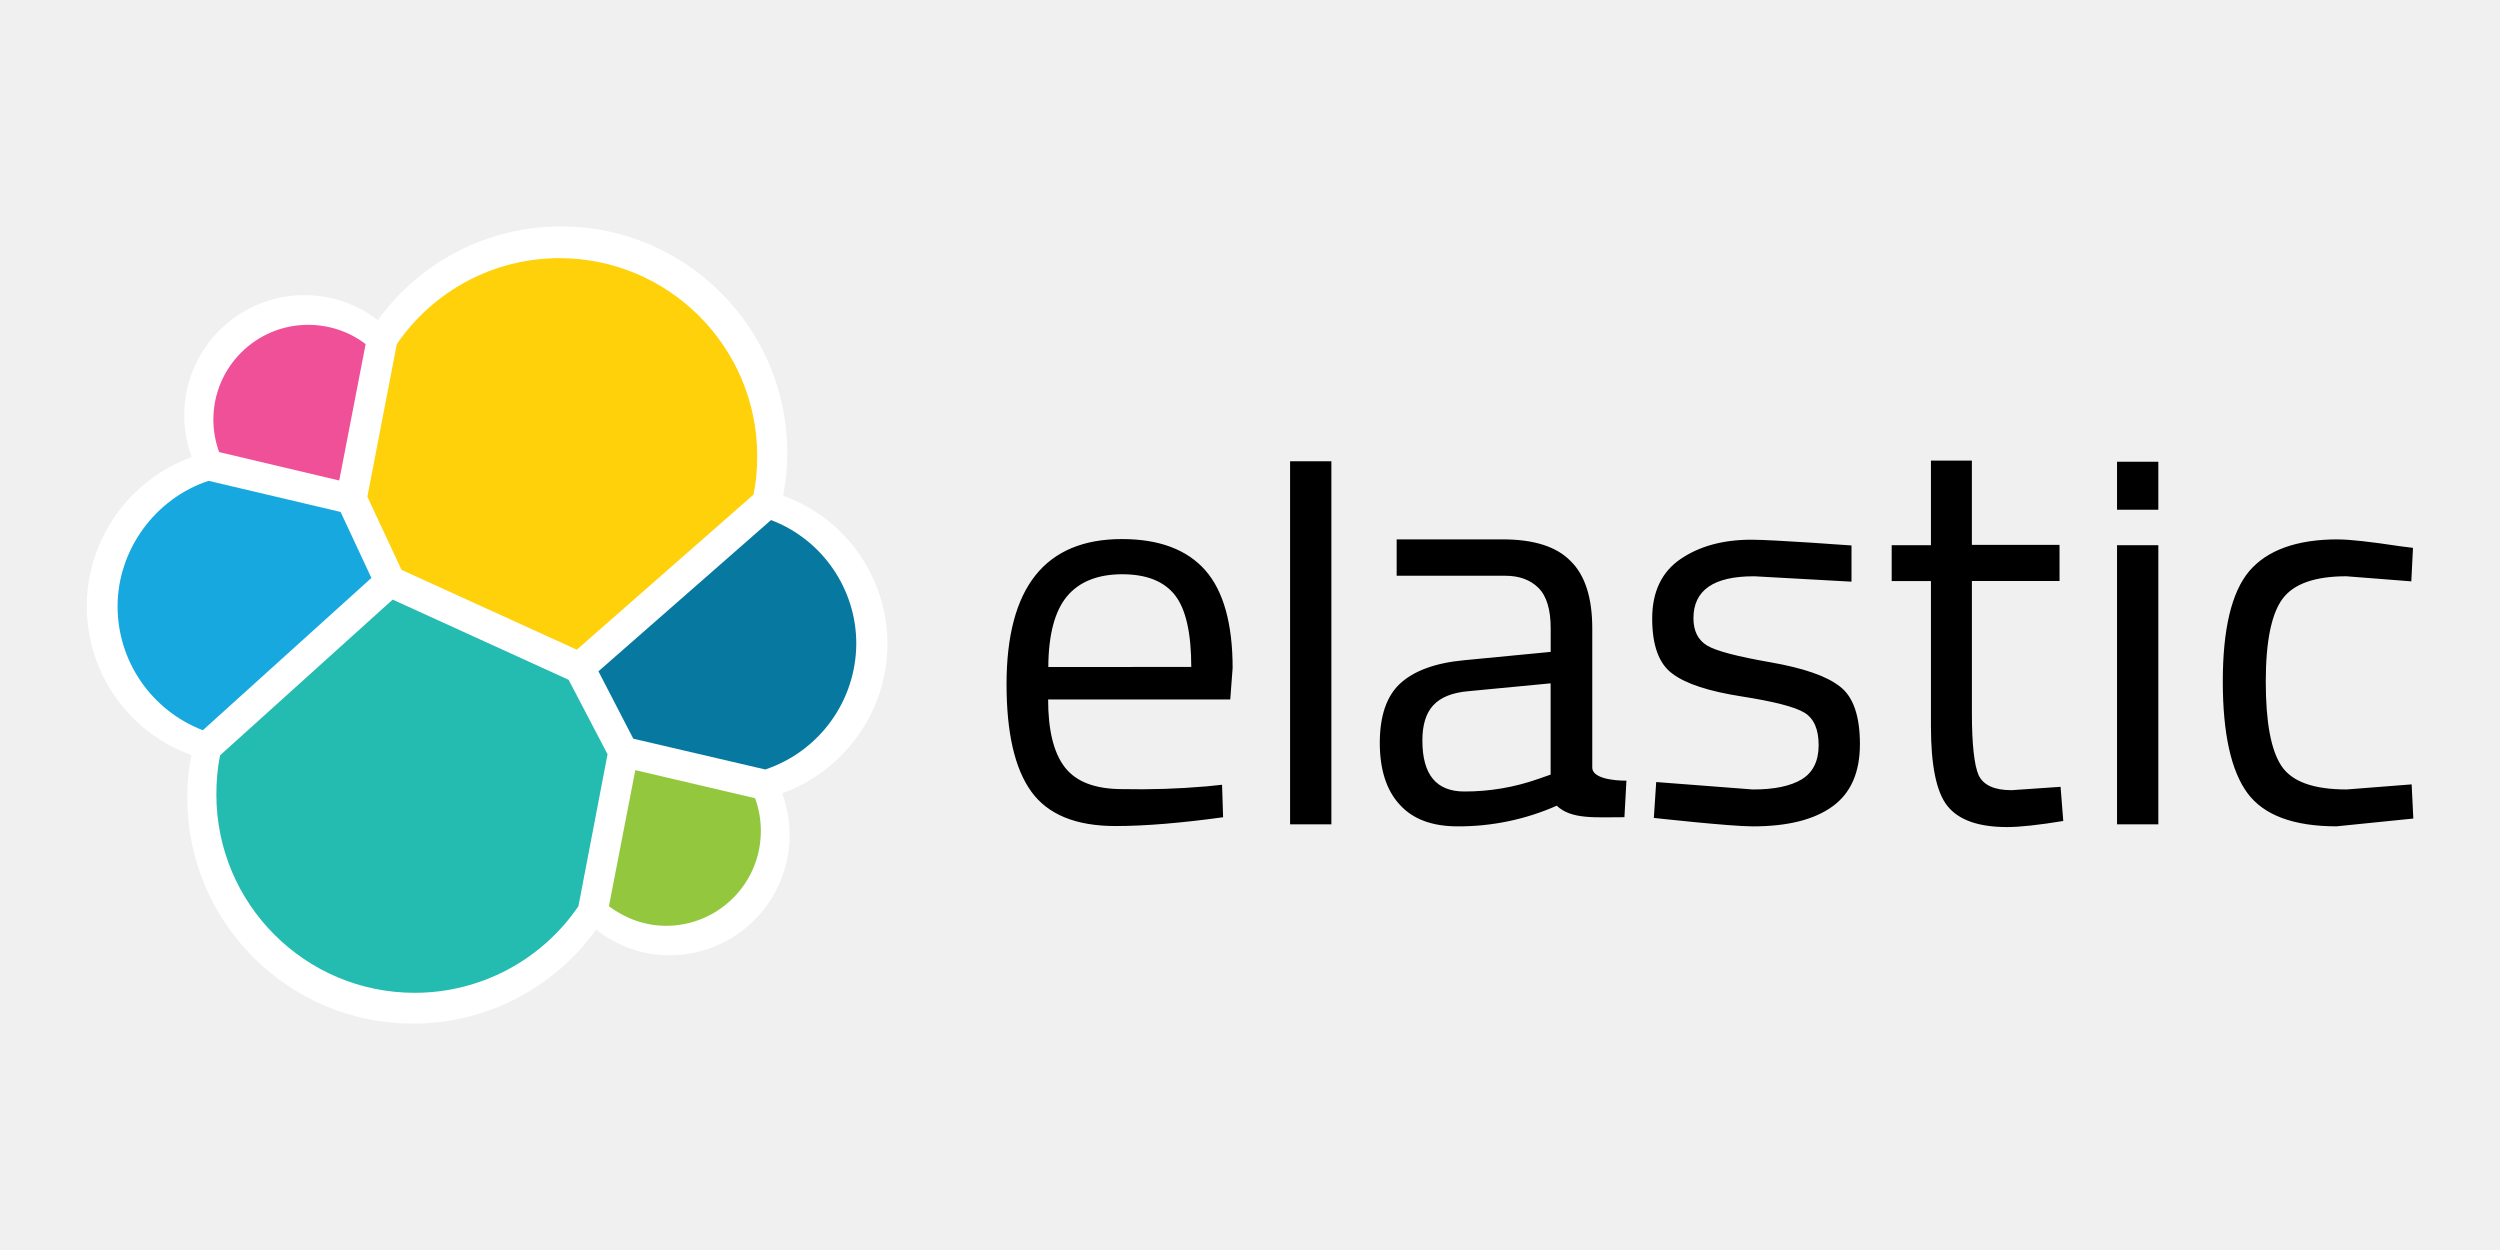
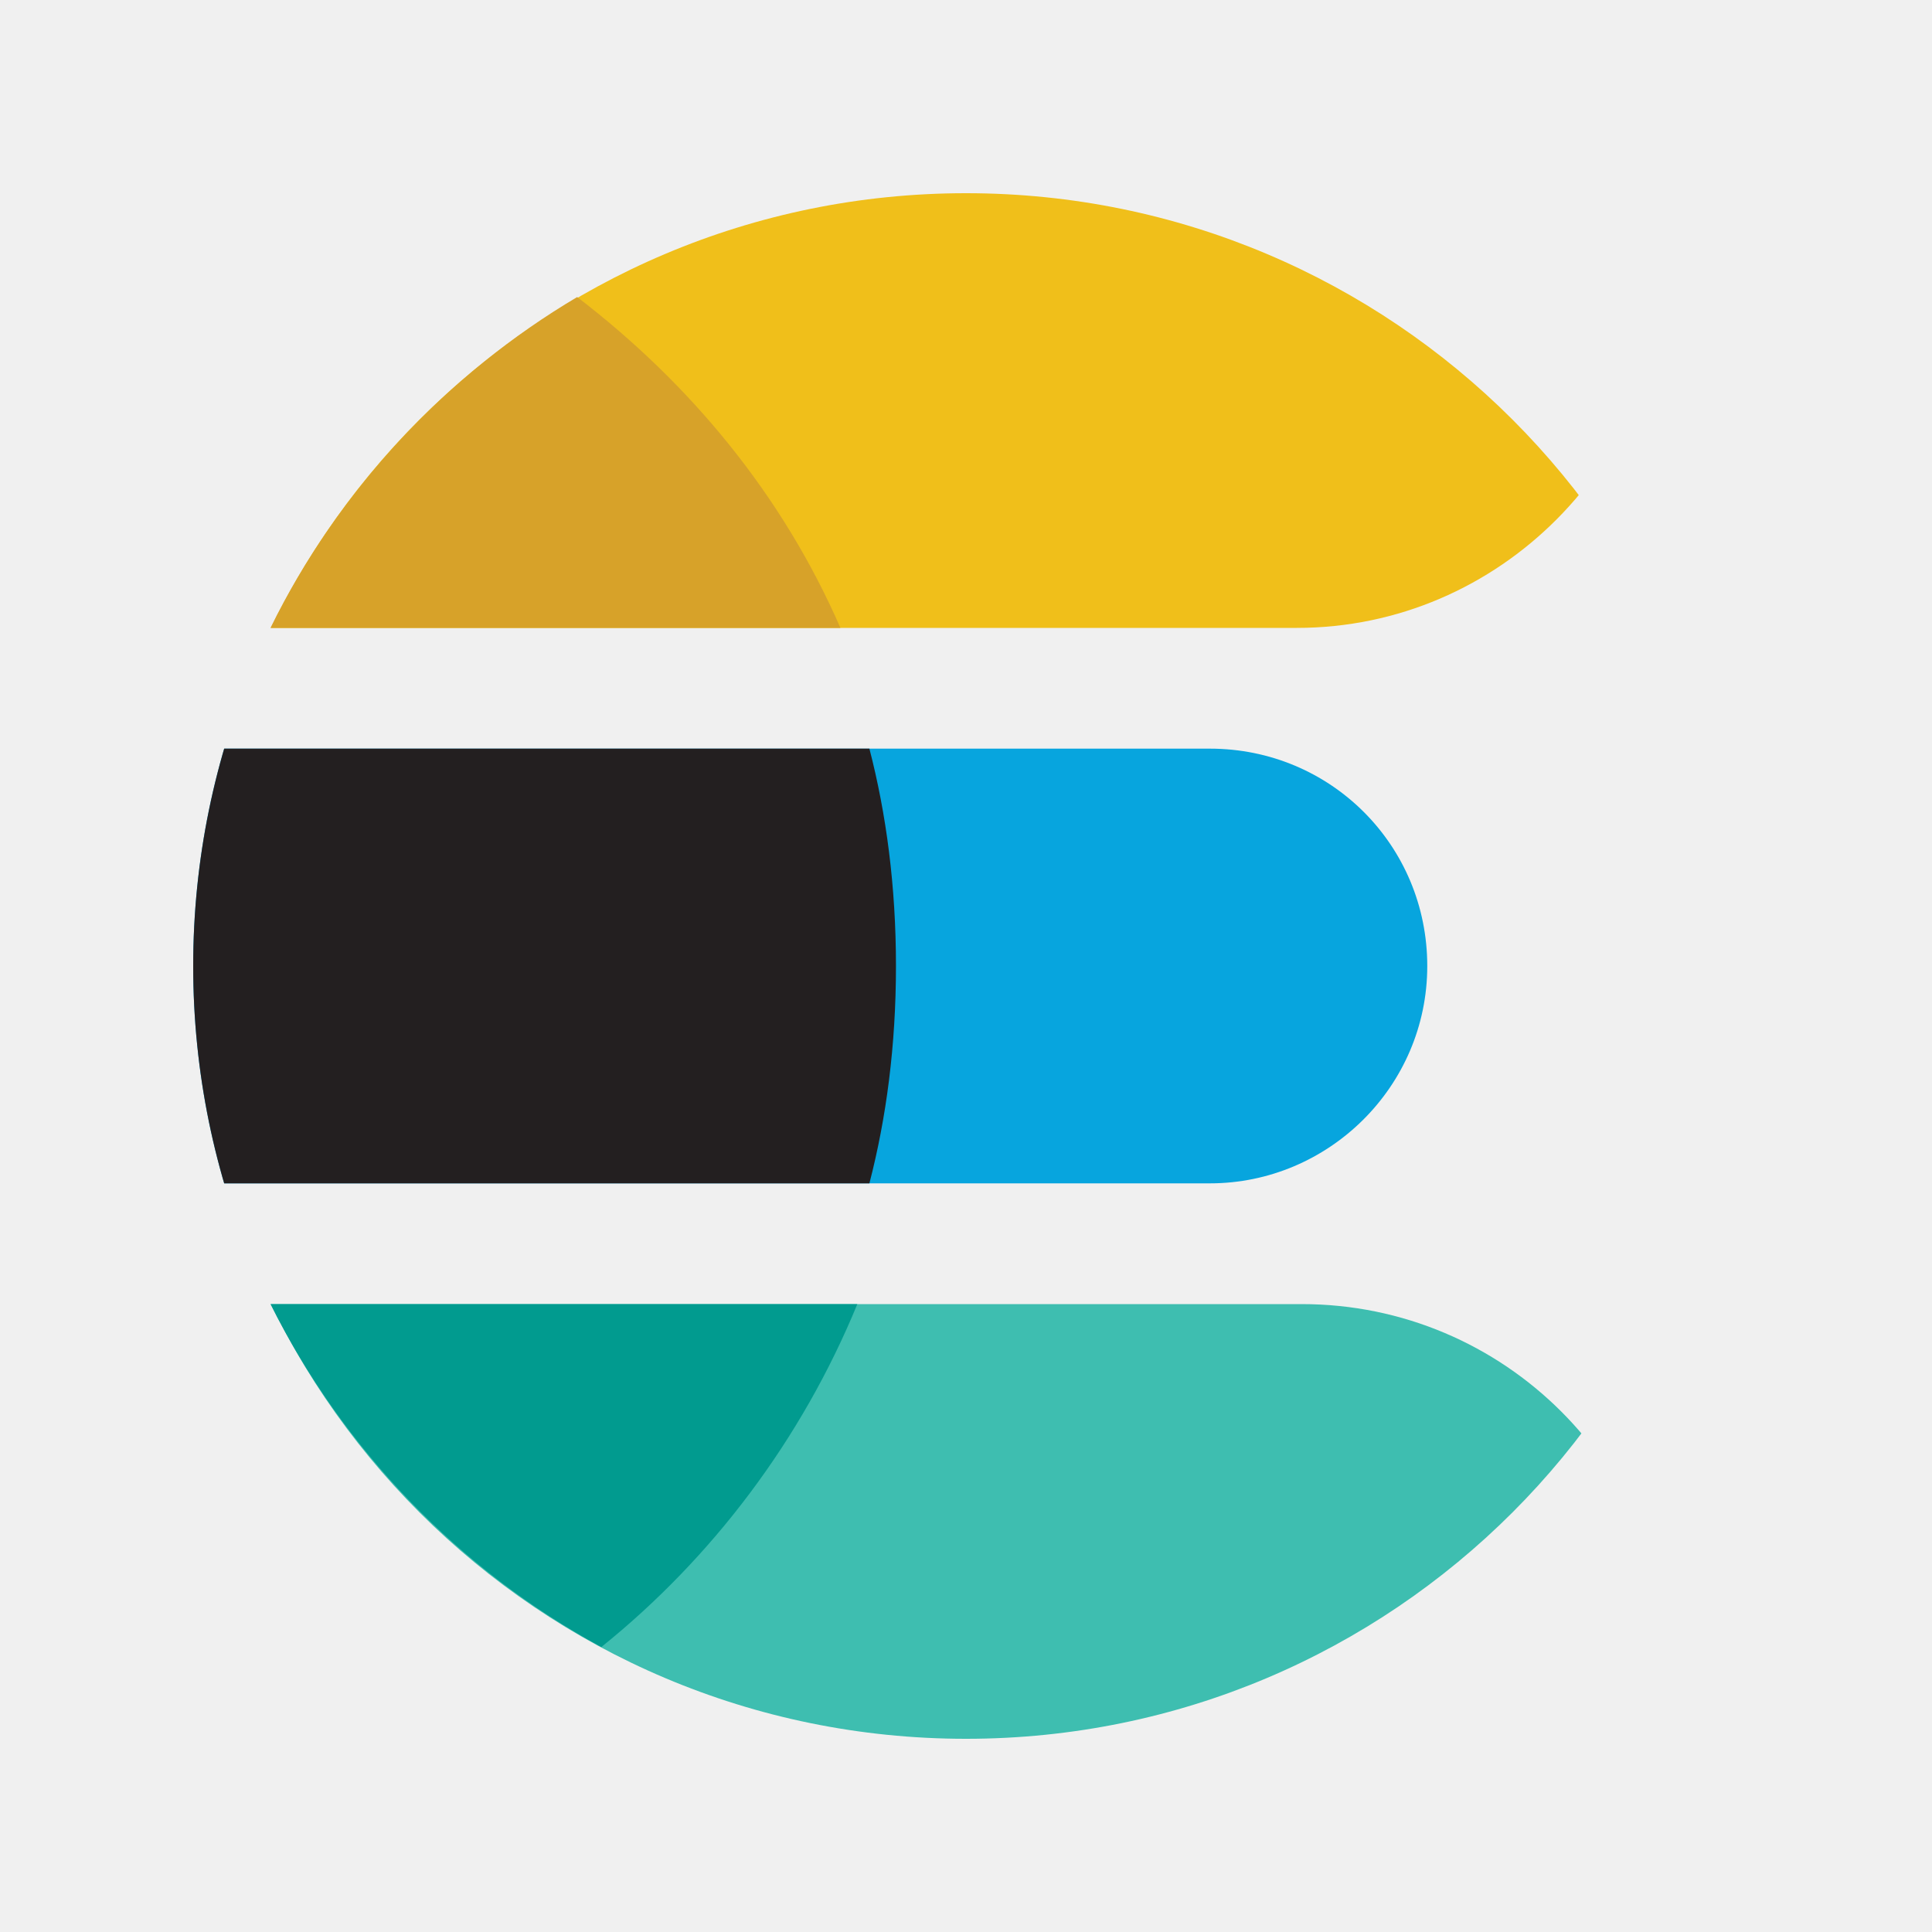
- <svg xmlns="http://www.w3.org/2000/svg" width="120" height="60">
-   <path d="M42.596 30.926a7.56 7.56 0 0 0-5.003-7.13c.13-.68.195-1.37.195-2.063 0-5.993-4.873-10.866-10.85-10.866-3.508 0-6.757 1.673-8.803 4.5-1.007-.78-2.24-1.202-3.525-1.202a5.77 5.77 0 0 0-5.766 5.766c0 .698.13 1.38.357 2.014-2.99 1.072-5.035 3.947-5.035 7.147a7.58 7.58 0 0 0 5.019 7.147A10.83 10.83 0 0 0 8.99 38.3c0 5.977 4.857 10.834 10.834 10.834a10.8 10.8 0 0 0 8.787-4.515c1.007.796 2.24 1.234 3.525 1.234a5.77 5.77 0 0 0 5.766-5.766c0-.698-.13-1.38-.357-2.014 2.99-1.072 5.05-3.947 5.05-7.147" fill="#fff" />
-   <path d="M19.272 27.352l8.414 3.833 8.48-7.44c.13-.617.18-1.218.18-1.868a9.5 9.5 0 0 0-9.486-9.486c-3.135 0-6.042 1.543-7.813 4.126l-1.413 7.325z" fill="#fed10a" />
-   <path d="M10.566 36.253c-.13.617-.18 1.25-.18 1.9a9.52 9.52 0 0 0 9.518 9.502 9.51 9.51 0 0 0 7.861-4.158l1.397-7.293-1.868-3.573-8.446-3.85z" fill="#24bbb1" />
-   <path d="M10.517 21.7l5.766 1.364 1.267-6.546c-.78-.6-1.754-.926-2.76-.926a4.55 4.55 0 0 0-4.548 4.548c0 .536.097 1.072.276 1.56" fill="#ef5098" />
-   <path d="M10.014 23.08c-2.566.845-4.37 3.313-4.37 6.026 0 2.648 1.64 5.003 4.093 5.945l8.09-7.31-1.478-3.167z" fill="#17a8e0" />
-   <path d="M29.228 43.497c.796.6 1.754.942 2.745.942a4.55 4.55 0 0 0 4.548-4.548 4.59 4.59 0 0 0-.276-1.576l-5.75-1.348z" fill="#93c83e" />
-   <path d="M30.398 35.457l6.335 1.478a6.4 6.4 0 0 0 4.369-6.042c0-2.63-1.64-5.003-4.093-5.93l-8.284 7.26z" fill="#0779a1" />
-   <path d="M57.896 37.748l.763-.08.05 1.56c-2.014.276-3.736.422-5.165.422-1.9 0-3.248-.552-4.044-1.657s-1.186-2.826-1.186-5.15c0-4.645 1.852-6.968 5.54-6.968 1.787 0 3.12.504 3.996 1.494s1.316 2.566 1.316 4.694l-.114 1.51H50.31c0 1.462.26 2.55.796 3.248s1.446 1.056 2.76 1.056a37.35 37.35 0 0 0 4.028-.13zm-.715-5.734c0-1.624-.26-2.777-.78-3.443s-1.364-1.007-2.534-1.007-2.063.357-2.648 1.056-.893 1.835-.9 3.395zm4.743 7.553V22.14h1.982v17.428zm14.505-9.404v6.676c0 .666 1.64.633 1.64.633l-.097 1.754c-1.397 0-2.55.114-3.248-.552a11.64 11.64 0 0 1-4.759.991c-1.218 0-2.144-.34-2.777-1.04-.633-.682-.958-1.673-.958-2.972 0-1.283.325-2.24.975-2.842s1.673-.99 3.07-1.12l4.158-.4v-1.137c0-.893-.195-1.543-.585-1.933s-.926-.585-1.592-.585H67.04V25.89h5.084c1.494 0 2.583.34 3.265 1.04.698.682 1.04 1.77 1.04 3.232zm-8.154 5.393c0 1.624.666 2.436 2.014 2.436a10.6 10.6 0 0 0 3.541-.601l.6-.21V32.8l-3.914.374c-.796.065-1.364.292-1.722.682s-.52.958-.52 1.69zm15.9-7.894c-1.917 0-2.89.666-2.89 2.014 0 .617.227 1.056.666 1.316s1.446.52 3.02.796 2.68.65 3.33 1.153c.65.487.975 1.413.975 2.777s-.44 2.355-1.316 2.99-2.144.958-3.833.958c-1.088 0-4.743-.406-4.743-.406l.114-1.722 4.645.357c1.023 0 1.803-.162 2.34-.487s.812-.877.812-1.64-.227-1.283-.682-1.56-1.462-.536-3.02-.78-2.664-.6-3.313-1.088c-.65-.47-.975-1.364-.975-2.648s.455-2.24 1.364-2.86 2.047-.926 3.395-.926c1.072 0 4.808.276 4.808.276v1.738l-4.694-.26zm14.683.227h-4.207v6.335c0 1.51.114 2.518.325 2.99.227.47.747.715 1.576.715l2.355-.162.13 1.64c-1.186.195-2.08.292-2.696.292-1.38 0-2.323-.34-2.86-1.007s-.796-1.95-.796-3.833v-6.968h-1.884v-1.722h1.884v-4.06h1.965v4.044h4.207zm2.76-3.427v-2.3h1.982v2.306h-1.982zm0 15.106v-13.4h1.982v13.4zm10.6-13.676c.585 0 1.576.114 2.972.325l.633.08-.08 1.608-3.12-.244c-1.494 0-2.518.357-3.054 1.072s-.812 2.047-.812 3.98.244 3.28.747 4.044 1.543 1.137 3.135 1.137l3.12-.244.08 1.64-3.687.374c-2.063 0-3.492-.536-4.272-1.592s-1.186-2.842-1.186-5.36.422-4.288 1.267-5.295c.86-1.007 2.274-1.527 4.256-1.527z" />
+ <svg xmlns="http://www.w3.org/2000/svg" xmlns:xlink="http://www.w3.org/1999/xlink" id="Layer_1" viewBox="0 0 80 80" width="2500" height="2500">
+   <style>.st0{clip-path:url(#SVGID_2_);fill:#f0bf1a}.st1{clip-path:url(#SVGID_4_);fill:#3ebeb0}.st2{clip-path:url(#SVGID_6_);fill:#07a5de}.st3{clip-path:url(#SVGID_8_);fill:#231f20}.st4{fill:#d7a229}.st5{fill:#019b8f}.st6{fill:none}</style>
+   <defs>
+     <circle id="SVGID_1_" cx="40" cy="40" r="32" />
+   </defs>
+   <clipPath id="SVGID_2_">
+     <use xlink:href="#SVGID_1_" overflow="visible" />
+   </clipPath>
+   <path class="st0" d="M53.7 26H10c-1.1 0-2-.9-2-2V10c0-1.1.9-2 2-2h57c1.1 0 2 .9 2 2v.7C68.9 19.1 62.1 26 53.7 26z" />
+   <defs>
+     <circle id="SVGID_3_" cx="40" cy="40" r="32" />
+   </defs>
+   <clipPath id="SVGID_4_">
+     <use xlink:href="#SVGID_3_" overflow="visible" />
+   </clipPath>
+   <path class="st1" d="M69.1 72H8.2V54h45.7c8.4 0 15.2 6.8 15.2 15.2V72z" />
+   <g>
+     <defs>
+       <circle id="SVGID_5_" cx="40" cy="40" r="32" />
+     </defs>
+     <clipPath id="SVGID_6_">
+       <use xlink:href="#SVGID_5_" overflow="visible" />
+     </clipPath>
+     <path class="st2" d="M50.1 49H4.8V31h45.3c5 0 9 4 9 9s-4.1 9-9 9z" />
+   </g>
+   <g>
+     <defs>
+       <circle id="SVGID_7_" cx="40" cy="40" r="32" />
+     </defs>
+     <clipPath id="SVGID_8_">
+       <use xlink:href="#SVGID_7_" overflow="visible" />
+     </clipPath>
+     <path class="st3" d="M36 31H6.4v18H36c.7-2.7 1.1-5.7 1.1-9s-.4-6.3-1.1-9z" />
+   </g>
+   <path class="st4" d="M23.9 12.3c-5.4 3.2-9.9 8-12.7 13.7h23.6c-2.4-5.5-6.2-10.1-10.9-13.7z" />
+   <path class="st5" d="M24.9 68.2c4.6-3.7 8.3-8.6 10.6-14.2H11.2c3 6 7.8 11 13.7 14.2z" />
+   <path class="st6" d="M0 0h80v80H0z" />
</svg>
